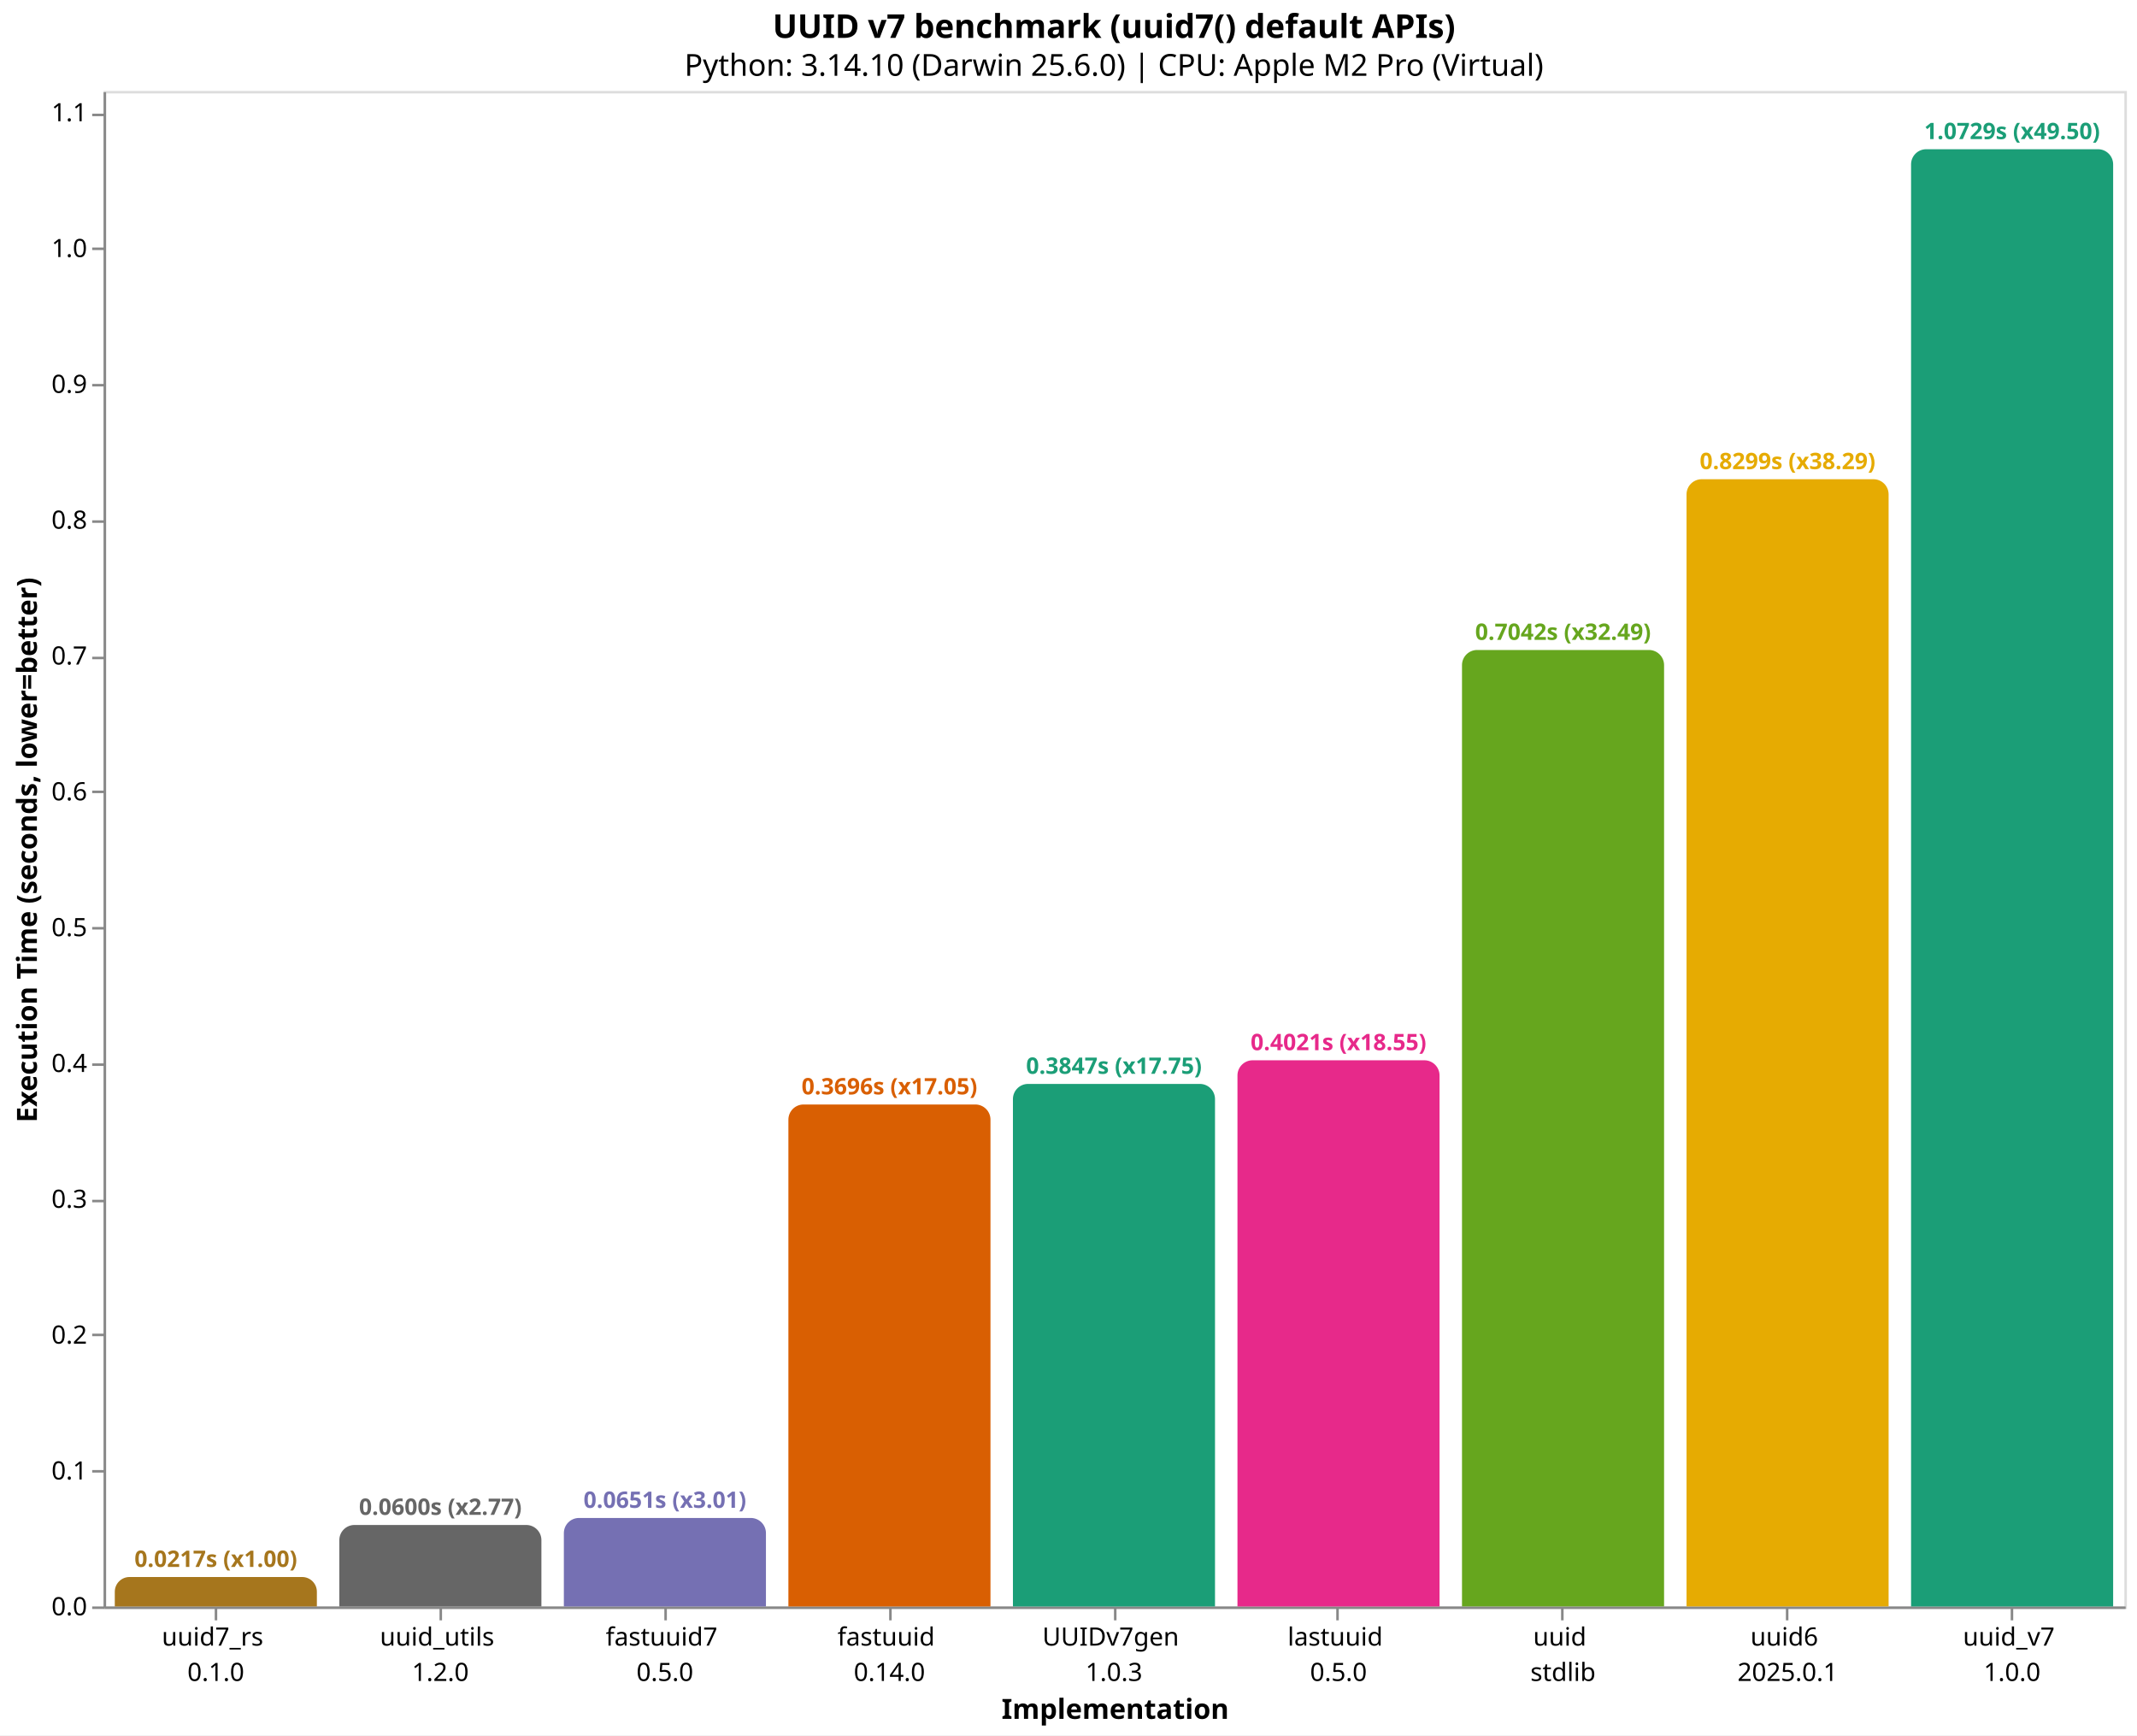
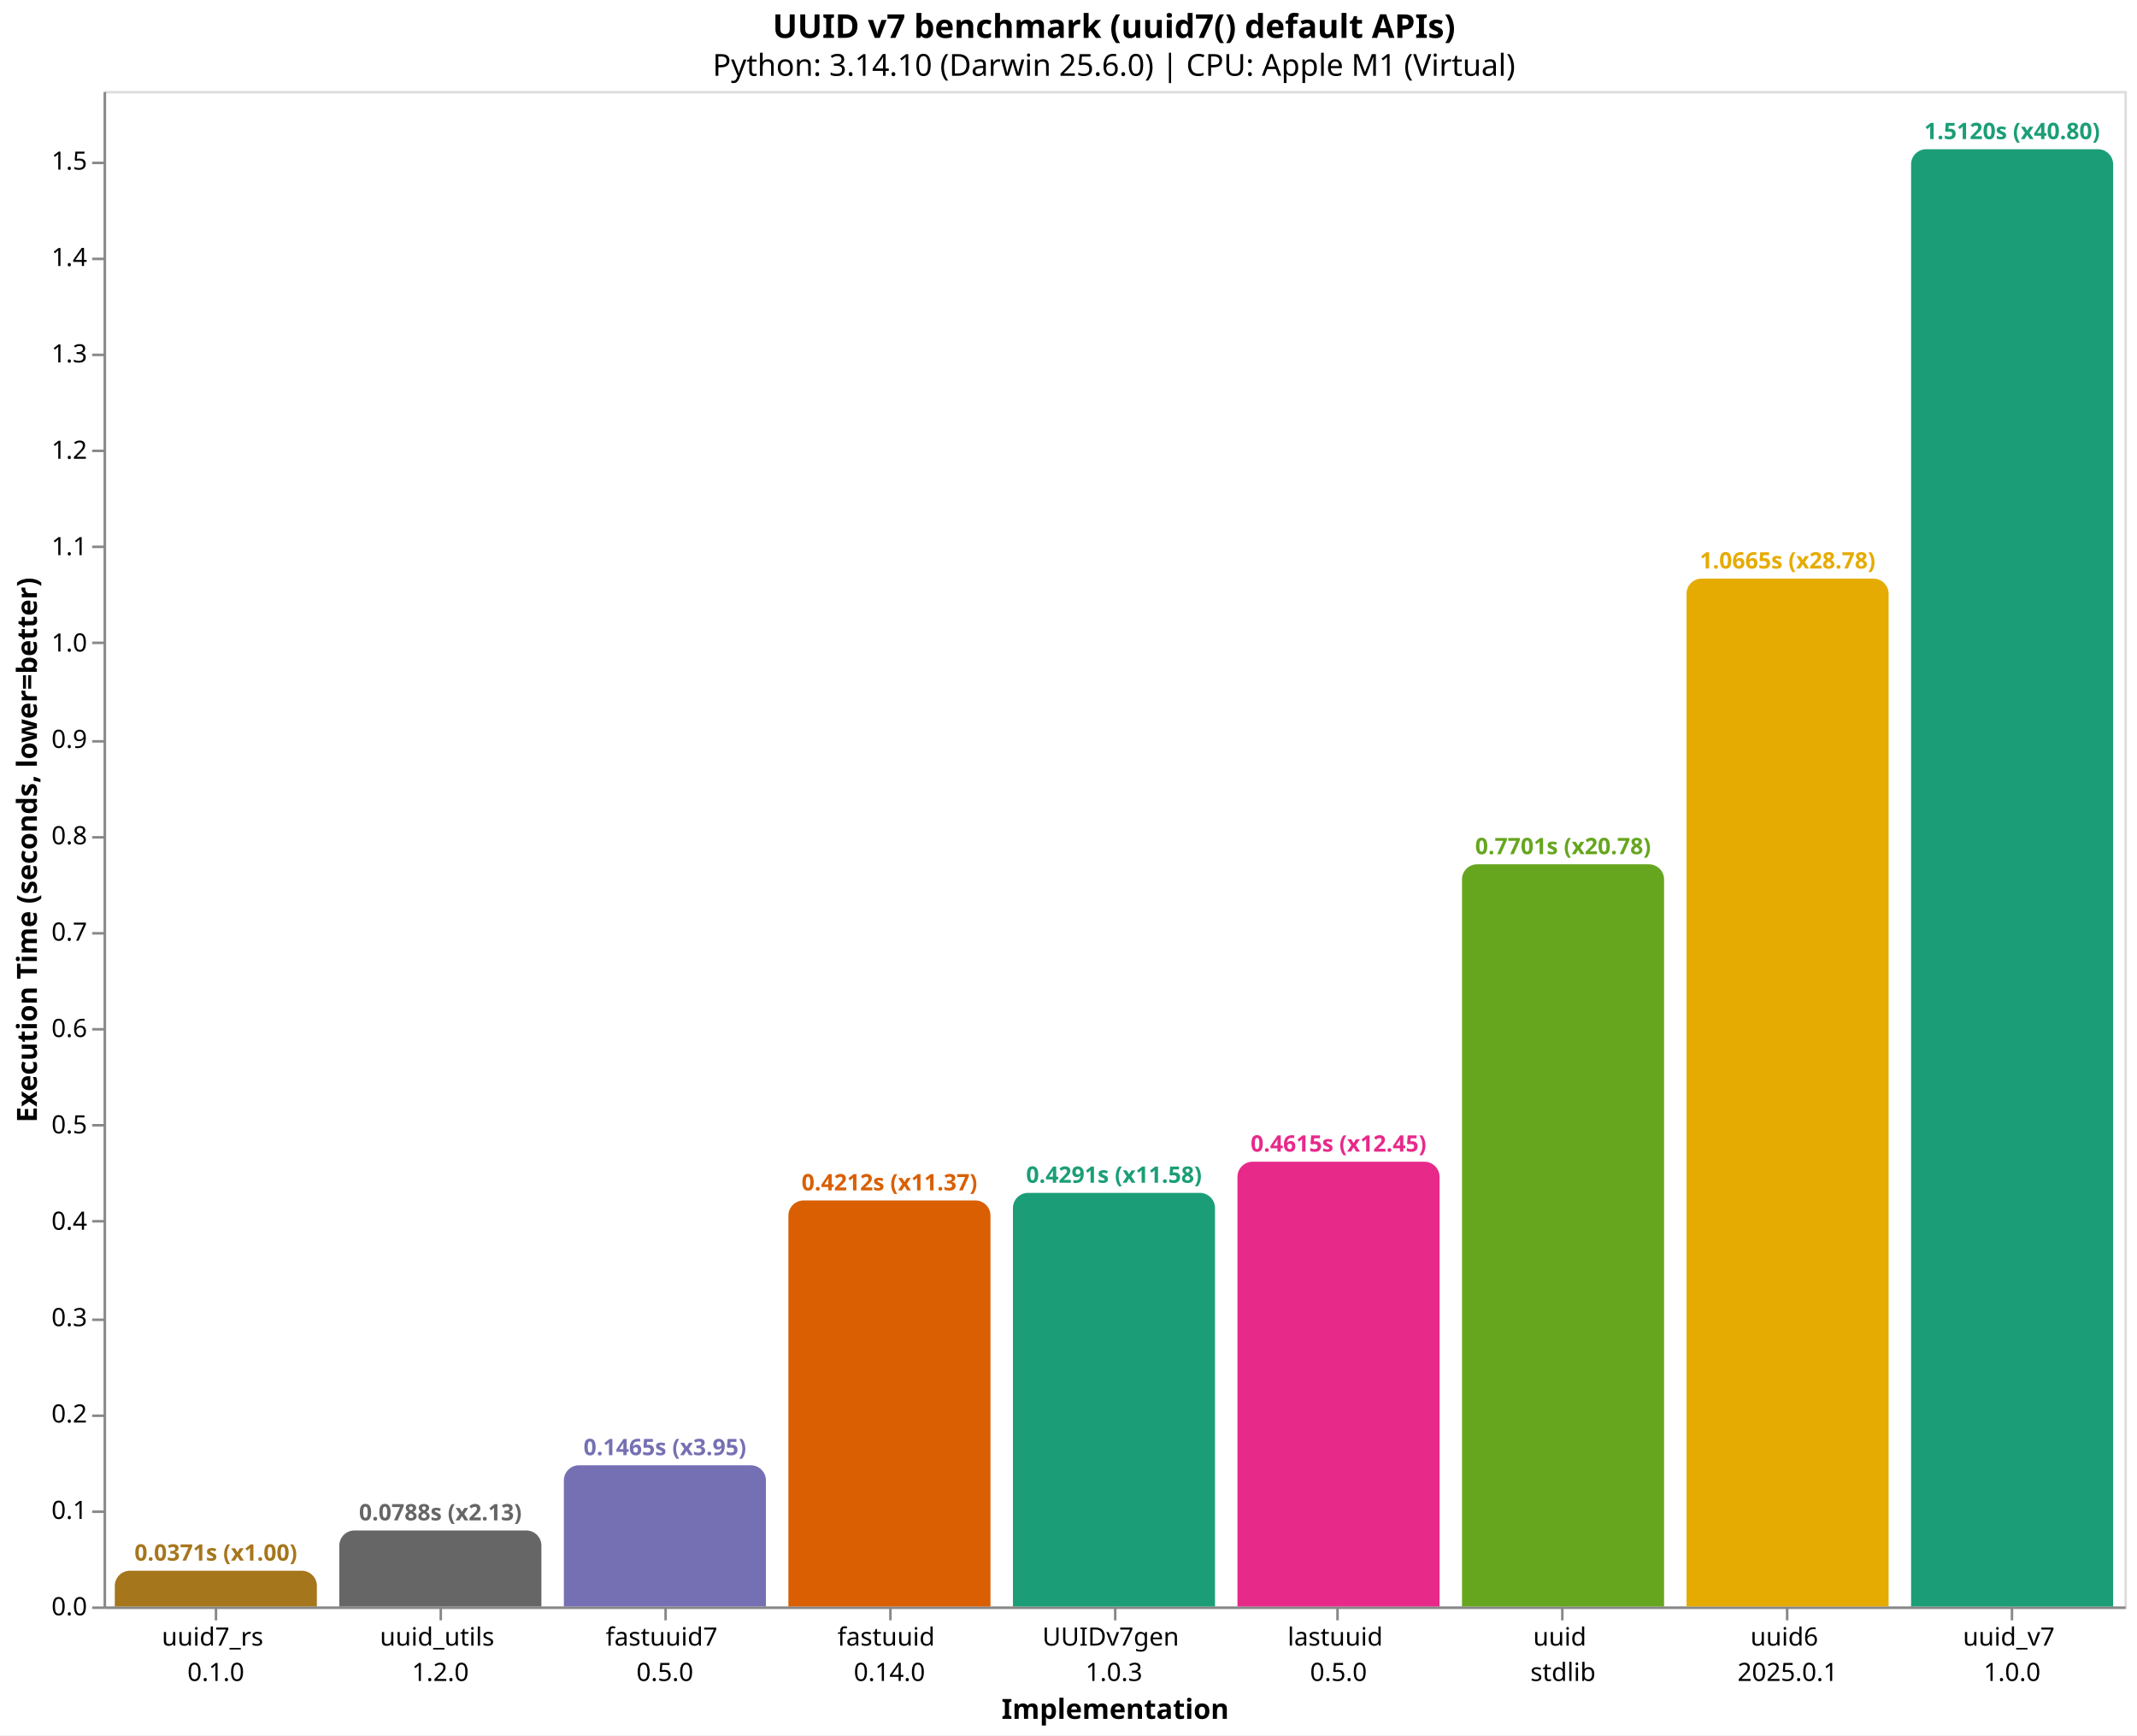
<svg xmlns="http://www.w3.org/2000/svg" version="1.1" class="marks" width="846" height="687" viewBox="0 0 846 687">
  <rect width="846" height="687" fill="white" />
  <g fill="none" stroke-miterlimit="10" transform="translate(41,36)">
    <g class="mark-group role-frame root" role="graphics-object" aria-roledescription="group mark container">
      <g transform="translate(0,0)">
        <path class="background" aria-hidden="true" d="M0.5,0.5h800v600h-800Z" stroke="#ddd" />
        <g>
          <g class="mark-group role-axis" role="graphics-symbol" aria-roledescription="axis" aria-label="X-axis titled 'Implementation' for a discrete scale with 9 values: uuid7_rs&#10;0.1.0, uuid_utils&#10;1.2.0, fastuuid7&#10;0.5.0, fastuuid&#10;0.14.0, UUIDv7gen&#10;1.0.3, ending with uuid_v7&#10;1.0.0">
            <g transform="translate(0.5,600.5)">
              <path class="background" aria-hidden="true" d="M0,0h0v0h0Z" pointer-events="none" />
              <g>
                <g class="mark-rule role-axis-tick" pointer-events="none">
                  <line transform="translate(44,0)" x2="0" y2="5" stroke="#888" stroke-width="1" opacity="1" />
                  <line transform="translate(133,0)" x2="0" y2="5" stroke="#888" stroke-width="1" opacity="1" />
                  <line transform="translate(222,0)" x2="0" y2="5" stroke="#888" stroke-width="1" opacity="1" />
                  <line transform="translate(311,0)" x2="0" y2="5" stroke="#888" stroke-width="1" opacity="1" />
                  <line transform="translate(400,0)" x2="0" y2="5" stroke="#888" stroke-width="1" opacity="1" />
                  <line transform="translate(488,0)" x2="0" y2="5" stroke="#888" stroke-width="1" opacity="1" />
                  <line transform="translate(577,0)" x2="0" y2="5" stroke="#888" stroke-width="1" opacity="1" />
                  <line transform="translate(666,0)" x2="0" y2="5" stroke="#888" stroke-width="1" opacity="1" />
                  <line transform="translate(755,0)" x2="0" y2="5" stroke="#888" stroke-width="1" opacity="1" />
                </g>
                <g class="mark-text role-axis-label" pointer-events="none">
                  <text text-anchor="middle" transform="translate(43.94444,15)" font-family="sans-serif" font-size="10px" fill="#000" opacity="1">
                    <tspan>uuid7_rs</tspan>
                    <tspan x="0" dy="14">0.1.0</tspan>
                  </text>
                  <text text-anchor="middle" transform="translate(132.8333,15)" font-family="sans-serif" font-size="10px" fill="#000" opacity="1">
                    <tspan>uuid_utils</tspan>
                    <tspan x="0" dy="14">1.2.0</tspan>
                  </text>
                  <text text-anchor="middle" transform="translate(221.7222,15)" font-family="sans-serif" font-size="10px" fill="#000" opacity="1">
                    <tspan>fastuuid7</tspan>
                    <tspan x="0" dy="14">0.5.0</tspan>
                  </text>
                  <text text-anchor="middle" transform="translate(310.6111,15)" font-family="sans-serif" font-size="10px" fill="#000" opacity="1">
                    <tspan>fastuuid</tspan>
                    <tspan x="0" dy="14">0.14.0</tspan>
                  </text>
                  <text text-anchor="middle" transform="translate(399.5,15)" font-family="sans-serif" font-size="10px" fill="#000" opacity="1">
                    <tspan>UUIDv7gen</tspan>
                    <tspan x="0" dy="14">1.0.3</tspan>
                  </text>
                  <text text-anchor="middle" transform="translate(488.3889,15)" font-family="sans-serif" font-size="10px" fill="#000" opacity="1">
                    <tspan>lastuuid</tspan>
                    <tspan x="0" dy="14">0.5.0</tspan>
                  </text>
                  <text text-anchor="middle" transform="translate(577.2778,15)" font-family="sans-serif" font-size="10px" fill="#000" opacity="1">
                    <tspan>uuid</tspan>
                    <tspan x="0" dy="14">stdlib</tspan>
                  </text>
                  <text text-anchor="middle" transform="translate(666.1667,15)" font-family="sans-serif" font-size="10px" fill="#000" opacity="1">
                    <tspan>uuid6</tspan>
                    <tspan x="0" dy="14">2025.0.1</tspan>
                  </text>
                  <text text-anchor="middle" transform="translate(755.0556,15)" font-family="sans-serif" font-size="10px" fill="#000" opacity="1">
                    <tspan>uuid_v7</tspan>
                    <tspan x="0" dy="14">1.0.0</tspan>
                  </text>
                </g>
                <g class="mark-rule role-axis-domain" pointer-events="none">
                  <line transform="translate(0,0)" x2="800" y2="0" stroke="#888" stroke-width="1" opacity="1" />
                </g>
                <g class="mark-text role-axis-title" pointer-events="none">
                  <text text-anchor="middle" transform="translate(400,44)" font-family="sans-serif" font-size="11px" font-weight="bold" fill="#000" opacity="1">Implementation</text>
                </g>
              </g>
              <path class="foreground" aria-hidden="true" d="" pointer-events="none" display="none" />
            </g>
          </g>
-           <g class="mark-group role-axis" role="graphics-symbol" aria-roledescription="axis" aria-label="Y-axis titled 'Execution Time (seconds, lower=better)' for a linear scale with values from 0.0 to 1.1">
+           <g class="mark-group role-axis" role="graphics-symbol" aria-roledescription="axis" aria-label="Y-axis titled 'Execution Time (seconds, lower=better)' for a linear scale with values from 0.0 to 1.6">
            <g transform="translate(0.5,0.5)">
              <path class="background" aria-hidden="true" d="M0,0h0v0h0Z" pointer-events="none" />
              <g>
                <g class="mark-rule role-axis-tick" pointer-events="none">
                  <line transform="translate(0,600)" x2="-5" y2="0" stroke="#888" stroke-width="1" opacity="1" />
-                   <line transform="translate(0,546)" x2="-5" y2="0" stroke="#888" stroke-width="1" opacity="1" />
-                   <line transform="translate(0,492)" x2="-5" y2="0" stroke="#888" stroke-width="1" opacity="1" />
-                   <line transform="translate(0,439)" x2="-5" y2="0" stroke="#888" stroke-width="1" opacity="1" />
-                   <line transform="translate(0,385)" x2="-5" y2="0" stroke="#888" stroke-width="1" opacity="1" />
-                   <line transform="translate(0,331)" x2="-5" y2="0" stroke="#888" stroke-width="1" opacity="1" />
-                   <line transform="translate(0,277)" x2="-5" y2="0" stroke="#888" stroke-width="1" opacity="1" />
-                   <line transform="translate(0,224)" x2="-5" y2="0" stroke="#888" stroke-width="1" opacity="1" />
-                   <line transform="translate(0,170)" x2="-5" y2="0" stroke="#888" stroke-width="1" opacity="1" />
-                   <line transform="translate(0,116)" x2="-5" y2="0" stroke="#888" stroke-width="1" opacity="1" />
-                   <line transform="translate(0,62)" x2="-5" y2="0" stroke="#888" stroke-width="1" opacity="1" />
-                   <line transform="translate(0,9)" x2="-5" y2="0" stroke="#888" stroke-width="1" opacity="1" />
+                   <line transform="translate(0,562)" x2="-5" y2="0" stroke="#888" stroke-width="1" opacity="1" />
+                   <line transform="translate(0,524)" x2="-5" y2="0" stroke="#888" stroke-width="1" opacity="1" />
+                   <line transform="translate(0,486)" x2="-5" y2="0" stroke="#888" stroke-width="1" opacity="1" />
+                   <line transform="translate(0,447)" x2="-5" y2="0" stroke="#888" stroke-width="1" opacity="1" />
+                   <line transform="translate(0,409)" x2="-5" y2="0" stroke="#888" stroke-width="1" opacity="1" />
+                   <line transform="translate(0,371)" x2="-5" y2="0" stroke="#888" stroke-width="1" opacity="1" />
+                   <line transform="translate(0,333)" x2="-5" y2="0" stroke="#888" stroke-width="1" opacity="1" />
+                   <line transform="translate(0,295)" x2="-5" y2="0" stroke="#888" stroke-width="1" opacity="1" />
+                   <line transform="translate(0,257)" x2="-5" y2="0" stroke="#888" stroke-width="1" opacity="1" />
+                   <line transform="translate(0,218)" x2="-5" y2="0" stroke="#888" stroke-width="1" opacity="1" />
+                   <line transform="translate(0,180)" x2="-5" y2="0" stroke="#888" stroke-width="1" opacity="1" />
+                   <line transform="translate(0,142)" x2="-5" y2="0" stroke="#888" stroke-width="1" opacity="1" />
+                   <line transform="translate(0,104)" x2="-5" y2="0" stroke="#888" stroke-width="1" opacity="1" />
+                   <line transform="translate(0,66)" x2="-5" y2="0" stroke="#888" stroke-width="1" opacity="1" />
+                   <line transform="translate(0,28)" x2="-5" y2="0" stroke="#888" stroke-width="1" opacity="1" />
                </g>
                <g class="mark-text role-axis-label" pointer-events="none">
                  <text text-anchor="end" transform="translate(-7,603)" font-family="sans-serif" font-size="10px" fill="#000" opacity="1">0.0</text>
-                   <text text-anchor="end" transform="translate(-7,549.2274)" font-family="sans-serif" font-size="10px" fill="#000" opacity="1">0.1</text>
-                   <text text-anchor="end" transform="translate(-7,495.4548)" font-family="sans-serif" font-size="10px" fill="#000" opacity="1">0.2</text>
-                   <text text-anchor="end" transform="translate(-7,441.6822)" font-family="sans-serif" font-size="10px" fill="#000" opacity="1">0.3</text>
-                   <text text-anchor="end" transform="translate(-7,387.9096)" font-family="sans-serif" font-size="10px" fill="#000" opacity="1">0.4</text>
-                   <text text-anchor="end" transform="translate(-7,334.1369)" font-family="sans-serif" font-size="10px" fill="#000" opacity="1">0.5</text>
-                   <text text-anchor="end" transform="translate(-7,280.3643)" font-family="sans-serif" font-size="10px" fill="#000" opacity="1">0.6</text>
-                   <text text-anchor="end" transform="translate(-7,226.5917)" font-family="sans-serif" font-size="10px" fill="#000" opacity="1">0.7</text>
-                   <text text-anchor="end" transform="translate(-7,172.8191)" font-family="sans-serif" font-size="10px" fill="#000" opacity="1">0.8</text>
-                   <text text-anchor="end" transform="translate(-7,119.0465)" font-family="sans-serif" font-size="10px" fill="#000" opacity="1">0.9</text>
-                   <text text-anchor="end" transform="translate(-7,65.27389)" font-family="sans-serif" font-size="10px" fill="#000" opacity="1">1.0</text>
-                   <text text-anchor="end" transform="translate(-7,11.50127)" font-family="sans-serif" font-size="10px" fill="#000" opacity="1">1.1</text>
+                   <text text-anchor="end" transform="translate(-7,564.8443)" font-family="sans-serif" font-size="10px" fill="#000" opacity="1">0.1</text>
+                   <text text-anchor="end" transform="translate(-7,526.6887)" font-family="sans-serif" font-size="10px" fill="#000" opacity="1">0.2</text>
+                   <text text-anchor="end" transform="translate(-7,488.533)" font-family="sans-serif" font-size="10px" fill="#000" opacity="1">0.3</text>
+                   <text text-anchor="end" transform="translate(-7,450.3773)" font-family="sans-serif" font-size="10px" fill="#000" opacity="1">0.4</text>
+                   <text text-anchor="end" transform="translate(-7,412.2217)" font-family="sans-serif" font-size="10px" fill="#000" opacity="1">0.5</text>
+                   <text text-anchor="end" transform="translate(-7,374.066)" font-family="sans-serif" font-size="10px" fill="#000" opacity="1">0.6</text>
+                   <text text-anchor="end" transform="translate(-7,335.9103)" font-family="sans-serif" font-size="10px" fill="#000" opacity="1">0.7</text>
+                   <text text-anchor="end" transform="translate(-7,297.7546)" font-family="sans-serif" font-size="10px" fill="#000" opacity="1">0.8</text>
+                   <text text-anchor="end" transform="translate(-7,259.599)" font-family="sans-serif" font-size="10px" fill="#000" opacity="1">0.9</text>
+                   <text text-anchor="end" transform="translate(-7,221.4433)" font-family="sans-serif" font-size="10px" fill="#000" opacity="1">1.0</text>
+                   <text text-anchor="end" transform="translate(-7,183.2876)" font-family="sans-serif" font-size="10px" fill="#000" opacity="1">1.1</text>
+                   <text text-anchor="end" transform="translate(-7,145.132)" font-family="sans-serif" font-size="10px" fill="#000" opacity="1">1.2</text>
+                   <text text-anchor="end" transform="translate(-7,106.9763)" font-family="sans-serif" font-size="10px" fill="#000" opacity="1">1.3</text>
+                   <text text-anchor="end" transform="translate(-7,68.82064)" font-family="sans-serif" font-size="10px" fill="#000" opacity="1">1.4</text>
+                   <text text-anchor="end" transform="translate(-7,30.66497)" font-family="sans-serif" font-size="10px" fill="#000" opacity="1">1.5</text>
                </g>
                <g class="mark-rule role-axis-domain" pointer-events="none">
                  <line transform="translate(0,600)" x2="0" y2="-600" stroke="#888" stroke-width="1" opacity="1" />
                </g>
                <g class="mark-text role-axis-title" pointer-events="none">
                  <text text-anchor="middle" transform="translate(-24.90137,300) rotate(-90) translate(0,-2)" font-family="sans-serif" font-size="11px" font-weight="bold" fill="#000" opacity="1">Execution Time (seconds, lower=better)</text>
                </g>
              </g>
              <path class="foreground" aria-hidden="true" d="" pointer-events="none" display="none" />
            </g>
          </g>
          <g class="mark-group role-scope" role="graphics-object" aria-roledescription="group mark container">
-             <g transform="translate(4.444444,588.3458)">
-               <path class="background" aria-hidden="true" d="M5.827,0L74.173,0C77.389,0,80,2.611,80,5.827L80,11.654C80,11.654,80,11.654,80,11.654L0,11.654C0,11.654,0,11.654,0,11.654L0,5.827C0,2.611,2.611,0,5.827,0Z" />
+             <g transform="translate(4.444444,585.8592)">
+               <path class="background" aria-hidden="true" d="M6,0L74,0C77.311,0,80,2.689,80,6L80,14.141C80,14.141,80,14.141,80,14.141L0,14.141C0,14.141,0,14.141,0,14.141L0,6C0,2.689,2.689,0,6,0Z" />
              <g clip-path="url(#clip1)">
                <g class="mark-group role-scope" role="graphics-object" aria-roledescription="group mark container">
-                   <g transform="translate(0,-588.3458)">
-                     <path class="background" aria-hidden="true" d="M0,0h80v0h-80Z" />
-                     <g>
-                       <g class="mark-rect role-mark layer_0_marks" role="graphics-object" aria-roledescription="rect mark container">
-                         <path aria-label="Implementation: uuid7_rs&#10;0.1.0; Execution Time (seconds, lower=better): 0.021673042; implementation: uuid7_rs; Execution Time (s): 0.0217; Slowdown: 1.00" role="graphics-symbol" aria-roledescription="bar" d="M0,588.346h80v11.654h-80Z" fill="#a6761d" />
-                       </g>
-                     </g>
-                     <path class="foreground" aria-hidden="true" d="" display="none" />
-                   </g>
-                 </g>
-               </g>
-               <path class="foreground" aria-hidden="true" d="" display="none" />
-             </g>
-             <g transform="translate(93.33333,567.7432)">
-               <path class="background" aria-hidden="true" d="M6,0L74,0C77.311,0,80,2.689,80,6L80,32.257C80,32.257,80,32.257,80,32.257L0,32.257C0,32.257,0,32.257,0,32.257L0,6C0,2.689,2.689,0,6,0Z" />
+                   <g transform="translate(0,-585.8592)">
+                     <path class="background" aria-hidden="true" d="M0,0h80v0h-80Z" />
+                     <g>
+                       <g class="mark-rect role-mark layer_0_marks" role="graphics-object" aria-roledescription="rect mark container">
+                         <path aria-label="Implementation: uuid7_rs&#10;0.1.0; Execution Time (seconds, lower=better): 0.037060875; implementation: uuid7_rs; Execution Time (s): 0.0371; Slowdown: 1.00" role="graphics-symbol" aria-roledescription="bar" d="M0,585.859h80v14.141h-80Z" fill="#a6761d" />
+                       </g>
+                     </g>
+                     <path class="foreground" aria-hidden="true" d="" display="none" />
+                   </g>
+                 </g>
+               </g>
+               <path class="foreground" aria-hidden="true" d="" display="none" />
+             </g>
+             <g transform="translate(93.33333,569.9169)">
+               <path class="background" aria-hidden="true" d="M6,0L74,0C77.311,0,80,2.689,80,6L80,30.083C80,30.083,80,30.083,80,30.083L0,30.083C0,30.083,0,30.083,0,30.083L0,6C0,2.689,2.689,0,6,0Z" />
              <g clip-path="url(#clip2)">
                <g class="mark-group role-scope" role="graphics-object" aria-roledescription="group mark container">
-                   <g transform="translate(0,-567.7432)">
-                     <path class="background" aria-hidden="true" d="M0,0h80v0h-80Z" />
-                     <g>
-                       <g class="mark-rect role-mark layer_0_marks" role="graphics-object" aria-roledescription="rect mark container">
-                         <path aria-label="Implementation: uuid_utils&#10;1.2.0; Execution Time (seconds, lower=better): 0.059987334; implementation: uuid_utils; Execution Time (s): 0.0600; Slowdown: 2.77" role="graphics-symbol" aria-roledescription="bar" d="M0,567.743h80v32.257h-80Z" fill="#666666" />
-                       </g>
-                     </g>
-                     <path class="foreground" aria-hidden="true" d="" display="none" />
-                   </g>
-                 </g>
-               </g>
-               <path class="foreground" aria-hidden="true" d="" display="none" />
-             </g>
-             <g transform="translate(182.2222,564.9675)">
-               <path class="background" aria-hidden="true" d="M6,0L74,0C77.311,0,80,2.689,80,6L80,35.033C80,35.033,80,35.033,80,35.033L0,35.033C0,35.033,0,35.033,0,35.033L0,6C0,2.689,2.689,0,6,0Z" />
+                   <g transform="translate(0,-569.9169)">
+                     <path class="background" aria-hidden="true" d="M0,0h80v0h-80Z" />
+                     <g>
+                       <g class="mark-rect role-mark layer_0_marks" role="graphics-object" aria-roledescription="rect mark container">
+                         <path aria-label="Implementation: uuid_utils&#10;1.2.0; Execution Time (seconds, lower=better): 0.078842958; implementation: uuid_utils; Execution Time (s): 0.0788; Slowdown: 2.13" role="graphics-symbol" aria-roledescription="bar" d="M0,569.917h80v30.083h-80Z" fill="#666666" />
+                       </g>
+                     </g>
+                     <path class="foreground" aria-hidden="true" d="" display="none" />
+                   </g>
+                 </g>
+               </g>
+               <path class="foreground" aria-hidden="true" d="" display="none" />
+             </g>
+             <g transform="translate(182.2222,544.1063)">
+               <path class="background" aria-hidden="true" d="M6,0L74,0C77.311,0,80,2.689,80,6L80,55.894C80,55.894,80,55.894,80,55.894L0,55.894C0,55.894,0,55.894,0,55.894L0,6C0,2.689,2.689,0,6,0Z" />
              <g clip-path="url(#clip3)">
                <g class="mark-group role-scope" role="graphics-object" aria-roledescription="group mark container">
-                   <g transform="translate(0,-564.9675)">
-                     <path class="background" aria-hidden="true" d="M0,0h80v0h-80Z" />
-                     <g>
-                       <g class="mark-rect role-mark layer_0_marks" role="graphics-object" aria-roledescription="rect mark container">
-                         <path aria-label="Implementation: fastuuid7&#10;0.5.0; Execution Time (seconds, lower=better): 0.065149417; implementation: fastuuid7; Execution Time (s): 0.0651; Slowdown: 3.01" role="graphics-symbol" aria-roledescription="bar" d="M0,564.967h80v35.033h-80Z" fill="#7570b3" />
-                       </g>
-                     </g>
-                     <path class="foreground" aria-hidden="true" d="" display="none" />
-                   </g>
-                 </g>
-               </g>
-               <path class="foreground" aria-hidden="true" d="" display="none" />
-             </g>
-             <g transform="translate(271.1111,401.2712)">
-               <path class="background" aria-hidden="true" d="M6,0L74,0C77.311,0,80,2.689,80,6L80,198.729C80,198.729,80,198.729,80,198.729L0,198.729C0,198.729,0,198.729,0,198.729L0,6C0,2.689,2.689,0,6,0Z" />
+                   <g transform="translate(0,-544.1063)">
+                     <path class="background" aria-hidden="true" d="M0,0h80v0h-80Z" />
+                     <g>
+                       <g class="mark-rect role-mark layer_0_marks" role="graphics-object" aria-roledescription="rect mark container">
+                         <path aria-label="Implementation: fastuuid7&#10;0.5.0; Execution Time (seconds, lower=better): 0.146488708; implementation: fastuuid7; Execution Time (s): 0.1465; Slowdown: 3.95" role="graphics-symbol" aria-roledescription="bar" d="M0,544.106h80v55.894h-80Z" fill="#7570b3" />
+                       </g>
+                     </g>
+                     <path class="foreground" aria-hidden="true" d="" display="none" />
+                   </g>
+                 </g>
+               </g>
+               <path class="foreground" aria-hidden="true" d="" display="none" />
+             </g>
+             <g transform="translate(271.1111,439.2741)">
+               <path class="background" aria-hidden="true" d="M6,0L74,0C77.311,0,80,2.689,80,6L80,160.726C80,160.726,80,160.726,80,160.726L0,160.726C0,160.726,0,160.726,0,160.726L0,6C0,2.689,2.689,0,6,0Z" />
              <g clip-path="url(#clip4)">
                <g class="mark-group role-scope" role="graphics-object" aria-roledescription="group mark container">
-                   <g transform="translate(0,-401.2712)">
-                     <path class="background" aria-hidden="true" d="M0,0h80v0h-80Z" />
-                     <g>
-                       <g class="mark-rect role-mark layer_0_marks" role="graphics-object" aria-roledescription="rect mark container">
-                         <path aria-label="Implementation: fastuuid&#10;0.14.0; Execution Time (seconds, lower=better): 0.369572542; implementation: fastuuid; Execution Time (s): 0.3696; Slowdown: 17.05" role="graphics-symbol" aria-roledescription="bar" d="M0,401.271h80v198.729h-80Z" fill="#d95f02" />
-                       </g>
-                     </g>
-                     <path class="foreground" aria-hidden="true" d="" display="none" />
-                   </g>
-                 </g>
-               </g>
-               <path class="foreground" aria-hidden="true" d="" display="none" />
-             </g>
-             <g transform="translate(360,393.1283)">
-               <path class="background" aria-hidden="true" d="M6,0L74,0C77.311,0,80,2.689,80,6L80,206.872C80,206.872,80,206.872,80,206.872L0,206.872C0,206.872,0,206.872,0,206.872L0,6C0,2.689,2.689,0,6,0Z" />
+                   <g transform="translate(0,-439.2741)">
+                     <path class="background" aria-hidden="true" d="M0,0h80v0h-80Z" />
+                     <g>
+                       <g class="mark-rect role-mark layer_0_marks" role="graphics-object" aria-roledescription="rect mark container">
+                         <path aria-label="Implementation: fastuuid&#10;0.14.0; Execution Time (seconds, lower=better): 0.421237167; implementation: fastuuid; Execution Time (s): 0.4212; Slowdown: 11.37" role="graphics-symbol" aria-roledescription="bar" d="M0,439.274h80v160.726h-80Z" fill="#d95f02" />
+                       </g>
+                     </g>
+                     <path class="foreground" aria-hidden="true" d="" display="none" />
+                   </g>
+                 </g>
+               </g>
+               <path class="foreground" aria-hidden="true" d="" display="none" />
+             </g>
+             <g transform="translate(360,436.2654)">
+               <path class="background" aria-hidden="true" d="M6,0L74,0C77.311,0,80,2.689,80,6L80,163.735C80,163.735,80,163.735,80,163.735L0,163.735C0,163.735,0,163.735,0,163.735L0,6C0,2.689,2.689,0,6,0Z" />
              <g clip-path="url(#clip5)">
                <g class="mark-group role-scope" role="graphics-object" aria-roledescription="group mark container">
-                   <g transform="translate(0,-393.1283)">
-                     <path class="background" aria-hidden="true" d="M0,0h80v0h-80Z" />
-                     <g>
-                       <g class="mark-rect role-mark layer_0_marks" role="graphics-object" aria-roledescription="rect mark container">
-                         <path aria-label="Implementation: UUIDv7gen&#10;1.0.3; Execution Time (seconds, lower=better): 0.384715666; implementation: UUIDv7gen; Execution Time (s): 0.3847; Slowdown: 17.75" role="graphics-symbol" aria-roledescription="bar" d="M0,393.128h80v206.872h-80Z" fill="#1b9e77" />
-                       </g>
-                     </g>
-                     <path class="foreground" aria-hidden="true" d="" display="none" />
-                   </g>
-                 </g>
-               </g>
-               <path class="foreground" aria-hidden="true" d="" display="none" />
-             </g>
-             <g transform="translate(448.8889,383.7724)">
-               <path class="background" aria-hidden="true" d="M6,0L74,0C77.311,0,80,2.689,80,6L80,216.228C80,216.228,80,216.228,80,216.228L0,216.228C0,216.228,0,216.228,0,216.228L0,6C0,2.689,2.689,0,6,0Z" />
+                   <g transform="translate(0,-436.2654)">
+                     <path class="background" aria-hidden="true" d="M0,0h80v0h-80Z" />
+                     <g>
+                       <g class="mark-rect role-mark layer_0_marks" role="graphics-object" aria-roledescription="rect mark container">
+                         <path aria-label="Implementation: UUIDv7gen&#10;1.0.3; Execution Time (seconds, lower=better): 0.4291225; implementation: UUIDv7gen; Execution Time (s): 0.4291; Slowdown: 11.58" role="graphics-symbol" aria-roledescription="bar" d="M0,436.265h80v163.735h-80Z" fill="#1b9e77" />
+                       </g>
+                     </g>
+                     <path class="foreground" aria-hidden="true" d="" display="none" />
+                   </g>
+                 </g>
+               </g>
+               <path class="foreground" aria-hidden="true" d="" display="none" />
+             </g>
+             <g transform="translate(448.8889,423.9287)">
+               <path class="background" aria-hidden="true" d="M6,0L74,0C77.311,0,80,2.689,80,6L80,176.071C80,176.071,80,176.071,80,176.071L0,176.071C0,176.071,0,176.071,0,176.071L0,6C0,2.689,2.689,0,6,0Z" />
              <g clip-path="url(#clip6)">
                <g class="mark-group role-scope" role="graphics-object" aria-roledescription="group mark container">
-                   <g transform="translate(0,-383.7724)">
-                     <path class="background" aria-hidden="true" d="M0,0h80v0h-80Z" />
-                     <g>
-                       <g class="mark-rect role-mark layer_0_marks" role="graphics-object" aria-roledescription="rect mark container">
-                         <path aria-label="Implementation: lastuuid&#10;0.5.0; Execution Time (seconds, lower=better): 0.402114709; implementation: lastuuid; Execution Time (s): 0.4021; Slowdown: 18.55" role="graphics-symbol" aria-roledescription="bar" d="M0,383.772h80v216.228h-80Z" fill="#e7298a" />
-                       </g>
-                     </g>
-                     <path class="foreground" aria-hidden="true" d="" display="none" />
-                   </g>
-                 </g>
-               </g>
-               <path class="foreground" aria-hidden="true" d="" display="none" />
-             </g>
-             <g transform="translate(537.7778,221.3305)">
-               <path class="background" aria-hidden="true" d="M6,0L74,0C77.311,0,80,2.689,80,6L80,378.669C80,378.669,80,378.669,80,378.669L0,378.669C0,378.669,0,378.669,0,378.669L0,6C0,2.689,2.689,0,6,0Z" />
+                   <g transform="translate(0,-423.9287)">
+                     <path class="background" aria-hidden="true" d="M0,0h80v0h-80Z" />
+                     <g>
+                       <g class="mark-rect role-mark layer_0_marks" role="graphics-object" aria-roledescription="rect mark container">
+                         <path aria-label="Implementation: lastuuid&#10;0.5.0; Execution Time (seconds, lower=better): 0.46145525; implementation: lastuuid; Execution Time (s): 0.4615; Slowdown: 12.45" role="graphics-symbol" aria-roledescription="bar" d="M0,423.929h80v176.071h-80Z" fill="#e7298a" />
+                       </g>
+                     </g>
+                     <path class="foreground" aria-hidden="true" d="" display="none" />
+                   </g>
+                 </g>
+               </g>
+               <path class="foreground" aria-hidden="true" d="" display="none" />
+             </g>
+             <g transform="translate(537.7778,306.1779)">
+               <path class="background" aria-hidden="true" d="M6,0L74,0C77.311,0,80,2.689,80,6L80,293.822C80,293.822,80,293.822,80,293.822L0,293.822C0,293.822,0,293.822,0,293.822L0,6C0,2.689,2.689,0,6,0Z" />
              <g clip-path="url(#clip7)">
                <g class="mark-group role-scope" role="graphics-object" aria-roledescription="group mark container">
-                   <g transform="translate(0,-221.3305)">
-                     <path class="background" aria-hidden="true" d="M0,0h80v0h-80Z" />
-                     <g>
-                       <g class="mark-rect role-mark layer_0_marks" role="graphics-object" aria-roledescription="rect mark container">
-                         <path aria-label="Implementation: uuid&#10;stdlib; Execution Time (seconds, lower=better): 0.704205084; implementation: uuid; Execution Time (s): 0.7042; Slowdown: 32.49" role="graphics-symbol" aria-roledescription="bar" d="M0,221.331h80v378.669h-80Z" fill="#66a61e" />
-                       </g>
-                     </g>
-                     <path class="foreground" aria-hidden="true" d="" display="none" />
-                   </g>
-                 </g>
-               </g>
-               <path class="foreground" aria-hidden="true" d="" display="none" />
-             </g>
-             <g transform="translate(626.6667,153.7286)">
-               <path class="background" aria-hidden="true" d="M6,0L74,0C77.311,0,80,2.689,80,6L80,446.271C80,446.271,80,446.271,80,446.271L0,446.271C0,446.271,0,446.271,0,446.271L0,6C0,2.689,2.689,0,6,0Z" />
+                   <g transform="translate(0,-306.1779)">
+                     <path class="background" aria-hidden="true" d="M0,0h80v0h-80Z" />
+                     <g>
+                       <g class="mark-rect role-mark layer_0_marks" role="graphics-object" aria-roledescription="rect mark container">
+                         <path aria-label="Implementation: uuid&#10;stdlib; Execution Time (seconds, lower=better): 0.770061333; implementation: uuid; Execution Time (s): 0.7701; Slowdown: 20.78" role="graphics-symbol" aria-roledescription="bar" d="M0,306.178h80v293.822h-80Z" fill="#66a61e" />
+                       </g>
+                     </g>
+                     <path class="foreground" aria-hidden="true" d="" display="none" />
+                   </g>
+                 </g>
+               </g>
+               <path class="foreground" aria-hidden="true" d="" display="none" />
+             </g>
+             <g transform="translate(626.6667,193.0763)">
+               <path class="background" aria-hidden="true" d="M6,0L74,0C77.311,0,80,2.689,80,6L80,406.924C80,406.924,80,406.924,80,406.924L0,406.924C0,406.924,0,406.924,0,406.924L0,6C0,2.689,2.689,0,6,0Z" />
              <g clip-path="url(#clip8)">
                <g class="mark-group role-scope" role="graphics-object" aria-roledescription="group mark container">
-                   <g transform="translate(0,-153.7286)">
-                     <path class="background" aria-hidden="true" d="M0,0h80v0h-80Z" />
-                     <g>
-                       <g class="mark-rect role-mark layer_0_marks" role="graphics-object" aria-roledescription="rect mark container">
-                         <path aria-label="Implementation: uuid6&#10;2025.0.1; Execution Time (seconds, lower=better): 0.829923333; implementation: uuid6; Execution Time (s): 0.8299; Slowdown: 38.29" role="graphics-symbol" aria-roledescription="bar" d="M0,153.729h80v446.271h-80Z" fill="#e6ab02" />
+                   <g transform="translate(0,-193.0763)">
+                     <path class="background" aria-hidden="true" d="M0,0h80v0h-80Z" />
+                     <g>
+                       <g class="mark-rect role-mark layer_0_marks" role="graphics-object" aria-roledescription="rect mark container">
+                         <path aria-label="Implementation: uuid6&#10;2025.0.1; Execution Time (seconds, lower=better): 1.066483; implementation: uuid6; Execution Time (s): 1.0665; Slowdown: 28.78" role="graphics-symbol" aria-roledescription="bar" d="M0,193.076h80v406.924h-80Z" fill="#e6ab02" />
                      </g>
                    </g>
                    <path class="foreground" aria-hidden="true" d="" display="none" />
                  </g>
                </g>
              </g>
              <path class="foreground" aria-hidden="true" d="" display="none" />
            </g>
            <g transform="translate(715.5556,23.07692)">
              <path class="background" aria-hidden="true" d="M6,0L74,0C77.311,0,80,2.689,80,6L80,576.923C80,576.923,80,576.923,80,576.923L0,576.923C0,576.923,0,576.923,0,576.923L0,6C0,2.689,2.689,0,6,0Z" />
              <g clip-path="url(#clip9)">
                <g class="mark-group role-scope" role="graphics-object" aria-roledescription="group mark container">
                  <g transform="translate(0,-23.07692)">
                    <path class="background" aria-hidden="true" d="M0,0h80v0h-80Z" />
                    <g>
                      <g class="mark-rect role-mark layer_0_marks" role="graphics-object" aria-roledescription="rect mark container">
-                         <path aria-label="Implementation: uuid_v7&#10;1.0.0; Execution Time (seconds, lower=better): 1.072893916; implementation: uuid_v7; Execution Time (s): 1.0729; Slowdown: 49.50" role="graphics-symbol" aria-roledescription="bar" d="M0,23.077h80v576.923h-80Z" fill="#1b9e77" />
+                         <path aria-label="Implementation: uuid_v7&#10;1.0.0; Execution Time (seconds, lower=better): 1.512024542; implementation: uuid_v7; Execution Time (s): 1.5120; Slowdown: 40.80" role="graphics-symbol" aria-roledescription="bar" d="M0,23.077h80v576.923h-80Z" fill="#1b9e77" />
                      </g>
                    </g>
                    <path class="foreground" aria-hidden="true" d="" display="none" />
                  </g>
                </g>
              </g>
              <path class="foreground" aria-hidden="true" d="" display="none" />
            </g>
          </g>
          <g class="mark-text role-mark layer_1_marks" role="graphics-object" aria-roledescription="text mark container">
-             <text aria-label="Implementation: uuid7_rs&#10;0.1.0; Execution Time (seconds, lower=better): 0.021673042; implementation: uuid7_rs; label: 0.0217s (x1.00); Execution Time (s): 0.0217; Slowdown: 1.00" role="graphics-symbol" aria-roledescription="text mark" text-anchor="middle" transform="translate(44.44444,584.3458)" font-family="sans-serif" font-size="9px" font-weight="bold" fill="#a6761d">0.0217s (x1.00)</text>
-             <text aria-label="Implementation: uuid_utils&#10;1.2.0; Execution Time (seconds, lower=better): 0.059987334; implementation: uuid_utils; label: 0.0600s (x2.77); Execution Time (s): 0.0600; Slowdown: 2.77" role="graphics-symbol" aria-roledescription="text mark" text-anchor="middle" transform="translate(133.3333,563.7432)" font-family="sans-serif" font-size="9px" font-weight="bold" fill="#666666">0.0600s (x2.77)</text>
-             <text aria-label="Implementation: fastuuid7&#10;0.5.0; Execution Time (seconds, lower=better): 0.065149417; implementation: fastuuid7; label: 0.0651s (x3.01); Execution Time (s): 0.0651; Slowdown: 3.01" role="graphics-symbol" aria-roledescription="text mark" text-anchor="middle" transform="translate(222.2222,560.9675)" font-family="sans-serif" font-size="9px" font-weight="bold" fill="#7570b3">0.0651s (x3.01)</text>
-             <text aria-label="Implementation: fastuuid&#10;0.14.0; Execution Time (seconds, lower=better): 0.369572542; implementation: fastuuid; label: 0.3696s (x17.05); Execution Time (s): 0.3696; Slowdown: 17.05" role="graphics-symbol" aria-roledescription="text mark" text-anchor="middle" transform="translate(311.1111,397.2712)" font-family="sans-serif" font-size="9px" font-weight="bold" fill="#d95f02">0.3696s (x17.05)</text>
-             <text aria-label="Implementation: UUIDv7gen&#10;1.0.3; Execution Time (seconds, lower=better): 0.384715666; implementation: UUIDv7gen; label: 0.3847s (x17.75); Execution Time (s): 0.3847; Slowdown: 17.75" role="graphics-symbol" aria-roledescription="text mark" text-anchor="middle" transform="translate(400,389.1283)" font-family="sans-serif" font-size="9px" font-weight="bold" fill="#1b9e77">0.3847s (x17.75)</text>
-             <text aria-label="Implementation: lastuuid&#10;0.5.0; Execution Time (seconds, lower=better): 0.402114709; implementation: lastuuid; label: 0.4021s (x18.55); Execution Time (s): 0.4021; Slowdown: 18.55" role="graphics-symbol" aria-roledescription="text mark" text-anchor="middle" transform="translate(488.8889,379.7724)" font-family="sans-serif" font-size="9px" font-weight="bold" fill="#e7298a">0.4021s (x18.55)</text>
-             <text aria-label="Implementation: uuid&#10;stdlib; Execution Time (seconds, lower=better): 0.704205084; implementation: uuid; label: 0.7042s (x32.49); Execution Time (s): 0.7042; Slowdown: 32.49" role="graphics-symbol" aria-roledescription="text mark" text-anchor="middle" transform="translate(577.7778,217.3305)" font-family="sans-serif" font-size="9px" font-weight="bold" fill="#66a61e">0.7042s (x32.49)</text>
-             <text aria-label="Implementation: uuid6&#10;2025.0.1; Execution Time (seconds, lower=better): 0.829923333; implementation: uuid6; label: 0.8299s (x38.29); Execution Time (s): 0.8299; Slowdown: 38.29" role="graphics-symbol" aria-roledescription="text mark" text-anchor="middle" transform="translate(666.6667,149.7286)" font-family="sans-serif" font-size="9px" font-weight="bold" fill="#e6ab02">0.8299s (x38.29)</text>
-             <text aria-label="Implementation: uuid_v7&#10;1.0.0; Execution Time (seconds, lower=better): 1.072893916; implementation: uuid_v7; label: 1.0729s (x49.50); Execution Time (s): 1.0729; Slowdown: 49.50" role="graphics-symbol" aria-roledescription="text mark" text-anchor="middle" transform="translate(755.5556,19.07692)" font-family="sans-serif" font-size="9px" font-weight="bold" fill="#1b9e77">1.0729s (x49.50)</text>
+             <text aria-label="Implementation: uuid7_rs&#10;0.1.0; Execution Time (seconds, lower=better): 0.037060875; implementation: uuid7_rs; label: 0.0371s (x1.00); Execution Time (s): 0.0371; Slowdown: 1.00" role="graphics-symbol" aria-roledescription="text mark" text-anchor="middle" transform="translate(44.44444,581.8592)" font-family="sans-serif" font-size="9px" font-weight="bold" fill="#a6761d">0.0371s (x1.00)</text>
+             <text aria-label="Implementation: uuid_utils&#10;1.2.0; Execution Time (seconds, lower=better): 0.078842958; implementation: uuid_utils; label: 0.0788s (x2.13); Execution Time (s): 0.0788; Slowdown: 2.13" role="graphics-symbol" aria-roledescription="text mark" text-anchor="middle" transform="translate(133.3333,565.9169)" font-family="sans-serif" font-size="9px" font-weight="bold" fill="#666666">0.0788s (x2.13)</text>
+             <text aria-label="Implementation: fastuuid7&#10;0.5.0; Execution Time (seconds, lower=better): 0.146488708; implementation: fastuuid7; label: 0.1465s (x3.95); Execution Time (s): 0.1465; Slowdown: 3.95" role="graphics-symbol" aria-roledescription="text mark" text-anchor="middle" transform="translate(222.2222,540.1063)" font-family="sans-serif" font-size="9px" font-weight="bold" fill="#7570b3">0.1465s (x3.95)</text>
+             <text aria-label="Implementation: fastuuid&#10;0.14.0; Execution Time (seconds, lower=better): 0.421237167; implementation: fastuuid; label: 0.4212s (x11.37); Execution Time (s): 0.4212; Slowdown: 11.37" role="graphics-symbol" aria-roledescription="text mark" text-anchor="middle" transform="translate(311.1111,435.2741)" font-family="sans-serif" font-size="9px" font-weight="bold" fill="#d95f02">0.4212s (x11.37)</text>
+             <text aria-label="Implementation: UUIDv7gen&#10;1.0.3; Execution Time (seconds, lower=better): 0.4291225; implementation: UUIDv7gen; label: 0.4291s (x11.58); Execution Time (s): 0.4291; Slowdown: 11.58" role="graphics-symbol" aria-roledescription="text mark" text-anchor="middle" transform="translate(400,432.2654)" font-family="sans-serif" font-size="9px" font-weight="bold" fill="#1b9e77">0.4291s (x11.58)</text>
+             <text aria-label="Implementation: lastuuid&#10;0.5.0; Execution Time (seconds, lower=better): 0.46145525; implementation: lastuuid; label: 0.4615s (x12.45); Execution Time (s): 0.4615; Slowdown: 12.45" role="graphics-symbol" aria-roledescription="text mark" text-anchor="middle" transform="translate(488.8889,419.9287)" font-family="sans-serif" font-size="9px" font-weight="bold" fill="#e7298a">0.4615s (x12.45)</text>
+             <text aria-label="Implementation: uuid&#10;stdlib; Execution Time (seconds, lower=better): 0.770061333; implementation: uuid; label: 0.7701s (x20.78); Execution Time (s): 0.7701; Slowdown: 20.78" role="graphics-symbol" aria-roledescription="text mark" text-anchor="middle" transform="translate(577.7778,302.1779)" font-family="sans-serif" font-size="9px" font-weight="bold" fill="#66a61e">0.7701s (x20.78)</text>
+             <text aria-label="Implementation: uuid6&#10;2025.0.1; Execution Time (seconds, lower=better): 1.066483; implementation: uuid6; label: 1.0665s (x28.78); Execution Time (s): 1.0665; Slowdown: 28.78" role="graphics-symbol" aria-roledescription="text mark" text-anchor="middle" transform="translate(666.6667,189.0763)" font-family="sans-serif" font-size="9px" font-weight="bold" fill="#e6ab02">1.0665s (x28.78)</text>
+             <text aria-label="Implementation: uuid_v7&#10;1.0.0; Execution Time (seconds, lower=better): 1.512024542; implementation: uuid_v7; label: 1.5120s (x40.80); Execution Time (s): 1.5120; Slowdown: 40.80" role="graphics-symbol" aria-roledescription="text mark" text-anchor="middle" transform="translate(755.5556,19.07692)" font-family="sans-serif" font-size="9px" font-weight="bold" fill="#1b9e77">1.5120s (x40.80)</text>
          </g>
          <g class="mark-group role-title">
            <g transform="translate(400,-31)">
              <path class="background" aria-hidden="true" d="M0,0h0v0h0Z" pointer-events="none" />
              <g>
                <g class="mark-text role-title-text" role="graphics-symbol" aria-roledescription="title" aria-label="Title text 'UUID v7 benchmark (uuid7() default APIs)'" pointer-events="none">
                  <text text-anchor="middle" transform="translate(0,10)" font-family="sans-serif" font-size="13px" font-weight="bold" fill="#000" opacity="1">UUID v7 benchmark (uuid7() default APIs)</text>
                </g>
-                 <g class="mark-text role-title-subtitle" role="graphics-symbol" aria-roledescription="subtitle" aria-label="Subtitle text 'Python: 3.14.10 (Darwin 25.6.0) | CPU: Apple M2 Pro (Virtual)'" pointer-events="none">
-                   <text text-anchor="middle" transform="translate(0,25)" font-family="sans-serif" font-size="12px" fill="#000" opacity="1">Python: 3.14.10 (Darwin 25.6.0) | CPU: Apple M2 Pro (Virtual)</text>
+                 <g class="mark-text role-title-subtitle" role="graphics-symbol" aria-roledescription="subtitle" aria-label="Subtitle text 'Python: 3.14.10 (Darwin 25.6.0) | CPU: Apple M1 (Virtual)'" pointer-events="none">
+                   <text text-anchor="middle" transform="translate(0,25)" font-family="sans-serif" font-size="12px" fill="#000" opacity="1">Python: 3.14.10 (Darwin 25.6.0) | CPU: Apple M1 (Virtual)</text>
                </g>
              </g>
              <path class="foreground" aria-hidden="true" d="" pointer-events="none" display="none" />
            </g>
          </g>
        </g>
        <path class="foreground" aria-hidden="true" d="" display="none" />
      </g>
    </g>
  </g>
  <defs>
    <clipPath id="clip1">
-       <path d="M5.827,0L74.173,0C77.389,0,80,2.611,80,5.827L80,11.654C80,11.654,80,11.654,80,11.654L0,11.654C0,11.654,0,11.654,0,11.654L0,5.827C0,2.611,2.611,0,5.827,0Z" />
+       <path d="M6,0L74,0C77.311,0,80,2.689,80,6L80,14.141C80,14.141,80,14.141,80,14.141L0,14.141C0,14.141,0,14.141,0,14.141L0,6C0,2.689,2.689,0,6,0Z" />
    </clipPath>
    <clipPath id="clip2">
-       <path d="M6,0L74,0C77.311,0,80,2.689,80,6L80,32.257C80,32.257,80,32.257,80,32.257L0,32.257C0,32.257,0,32.257,0,32.257L0,6C0,2.689,2.689,0,6,0Z" />
+       <path d="M6,0L74,0C77.311,0,80,2.689,80,6L80,30.083C80,30.083,80,30.083,80,30.083L0,30.083C0,30.083,0,30.083,0,30.083L0,6C0,2.689,2.689,0,6,0Z" />
    </clipPath>
    <clipPath id="clip3">
-       <path d="M6,0L74,0C77.311,0,80,2.689,80,6L80,35.033C80,35.033,80,35.033,80,35.033L0,35.033C0,35.033,0,35.033,0,35.033L0,6C0,2.689,2.689,0,6,0Z" />
+       <path d="M6,0L74,0C77.311,0,80,2.689,80,6L80,55.894C80,55.894,80,55.894,80,55.894L0,55.894C0,55.894,0,55.894,0,55.894L0,6C0,2.689,2.689,0,6,0Z" />
    </clipPath>
    <clipPath id="clip4">
-       <path d="M6,0L74,0C77.311,0,80,2.689,80,6L80,198.729C80,198.729,80,198.729,80,198.729L0,198.729C0,198.729,0,198.729,0,198.729L0,6C0,2.689,2.689,0,6,0Z" />
+       <path d="M6,0L74,0C77.311,0,80,2.689,80,6L80,160.726C80,160.726,80,160.726,80,160.726L0,160.726C0,160.726,0,160.726,0,160.726L0,6C0,2.689,2.689,0,6,0Z" />
    </clipPath>
    <clipPath id="clip5">
-       <path d="M6,0L74,0C77.311,0,80,2.689,80,6L80,206.872C80,206.872,80,206.872,80,206.872L0,206.872C0,206.872,0,206.872,0,206.872L0,6C0,2.689,2.689,0,6,0Z" />
+       <path d="M6,0L74,0C77.311,0,80,2.689,80,6L80,163.735C80,163.735,80,163.735,80,163.735L0,163.735C0,163.735,0,163.735,0,163.735L0,6C0,2.689,2.689,0,6,0Z" />
    </clipPath>
    <clipPath id="clip6">
-       <path d="M6,0L74,0C77.311,0,80,2.689,80,6L80,216.228C80,216.228,80,216.228,80,216.228L0,216.228C0,216.228,0,216.228,0,216.228L0,6C0,2.689,2.689,0,6,0Z" />
+       <path d="M6,0L74,0C77.311,0,80,2.689,80,6L80,176.071C80,176.071,80,176.071,80,176.071L0,176.071C0,176.071,0,176.071,0,176.071L0,6C0,2.689,2.689,0,6,0Z" />
    </clipPath>
    <clipPath id="clip7">
-       <path d="M6,0L74,0C77.311,0,80,2.689,80,6L80,378.669C80,378.669,80,378.669,80,378.669L0,378.669C0,378.669,0,378.669,0,378.669L0,6C0,2.689,2.689,0,6,0Z" />
+       <path d="M6,0L74,0C77.311,0,80,2.689,80,6L80,293.822C80,293.822,80,293.822,80,293.822L0,293.822C0,293.822,0,293.822,0,293.822L0,6C0,2.689,2.689,0,6,0Z" />
    </clipPath>
    <clipPath id="clip8">
-       <path d="M6,0L74,0C77.311,0,80,2.689,80,6L80,446.271C80,446.271,80,446.271,80,446.271L0,446.271C0,446.271,0,446.271,0,446.271L0,6C0,2.689,2.689,0,6,0Z" />
+       <path d="M6,0L74,0C77.311,0,80,2.689,80,6L80,406.924C80,406.924,80,406.924,80,406.924L0,406.924C0,406.924,0,406.924,0,406.924L0,6C0,2.689,2.689,0,6,0Z" />
    </clipPath>
    <clipPath id="clip9">
      <path d="M6,0L74,0C77.311,0,80,2.689,80,6L80,576.923C80,576.923,80,576.923,80,576.923L0,576.923C0,576.923,0,576.923,0,576.923L0,6C0,2.689,2.689,0,6,0Z" />
    </clipPath>
  </defs>
</svg>
